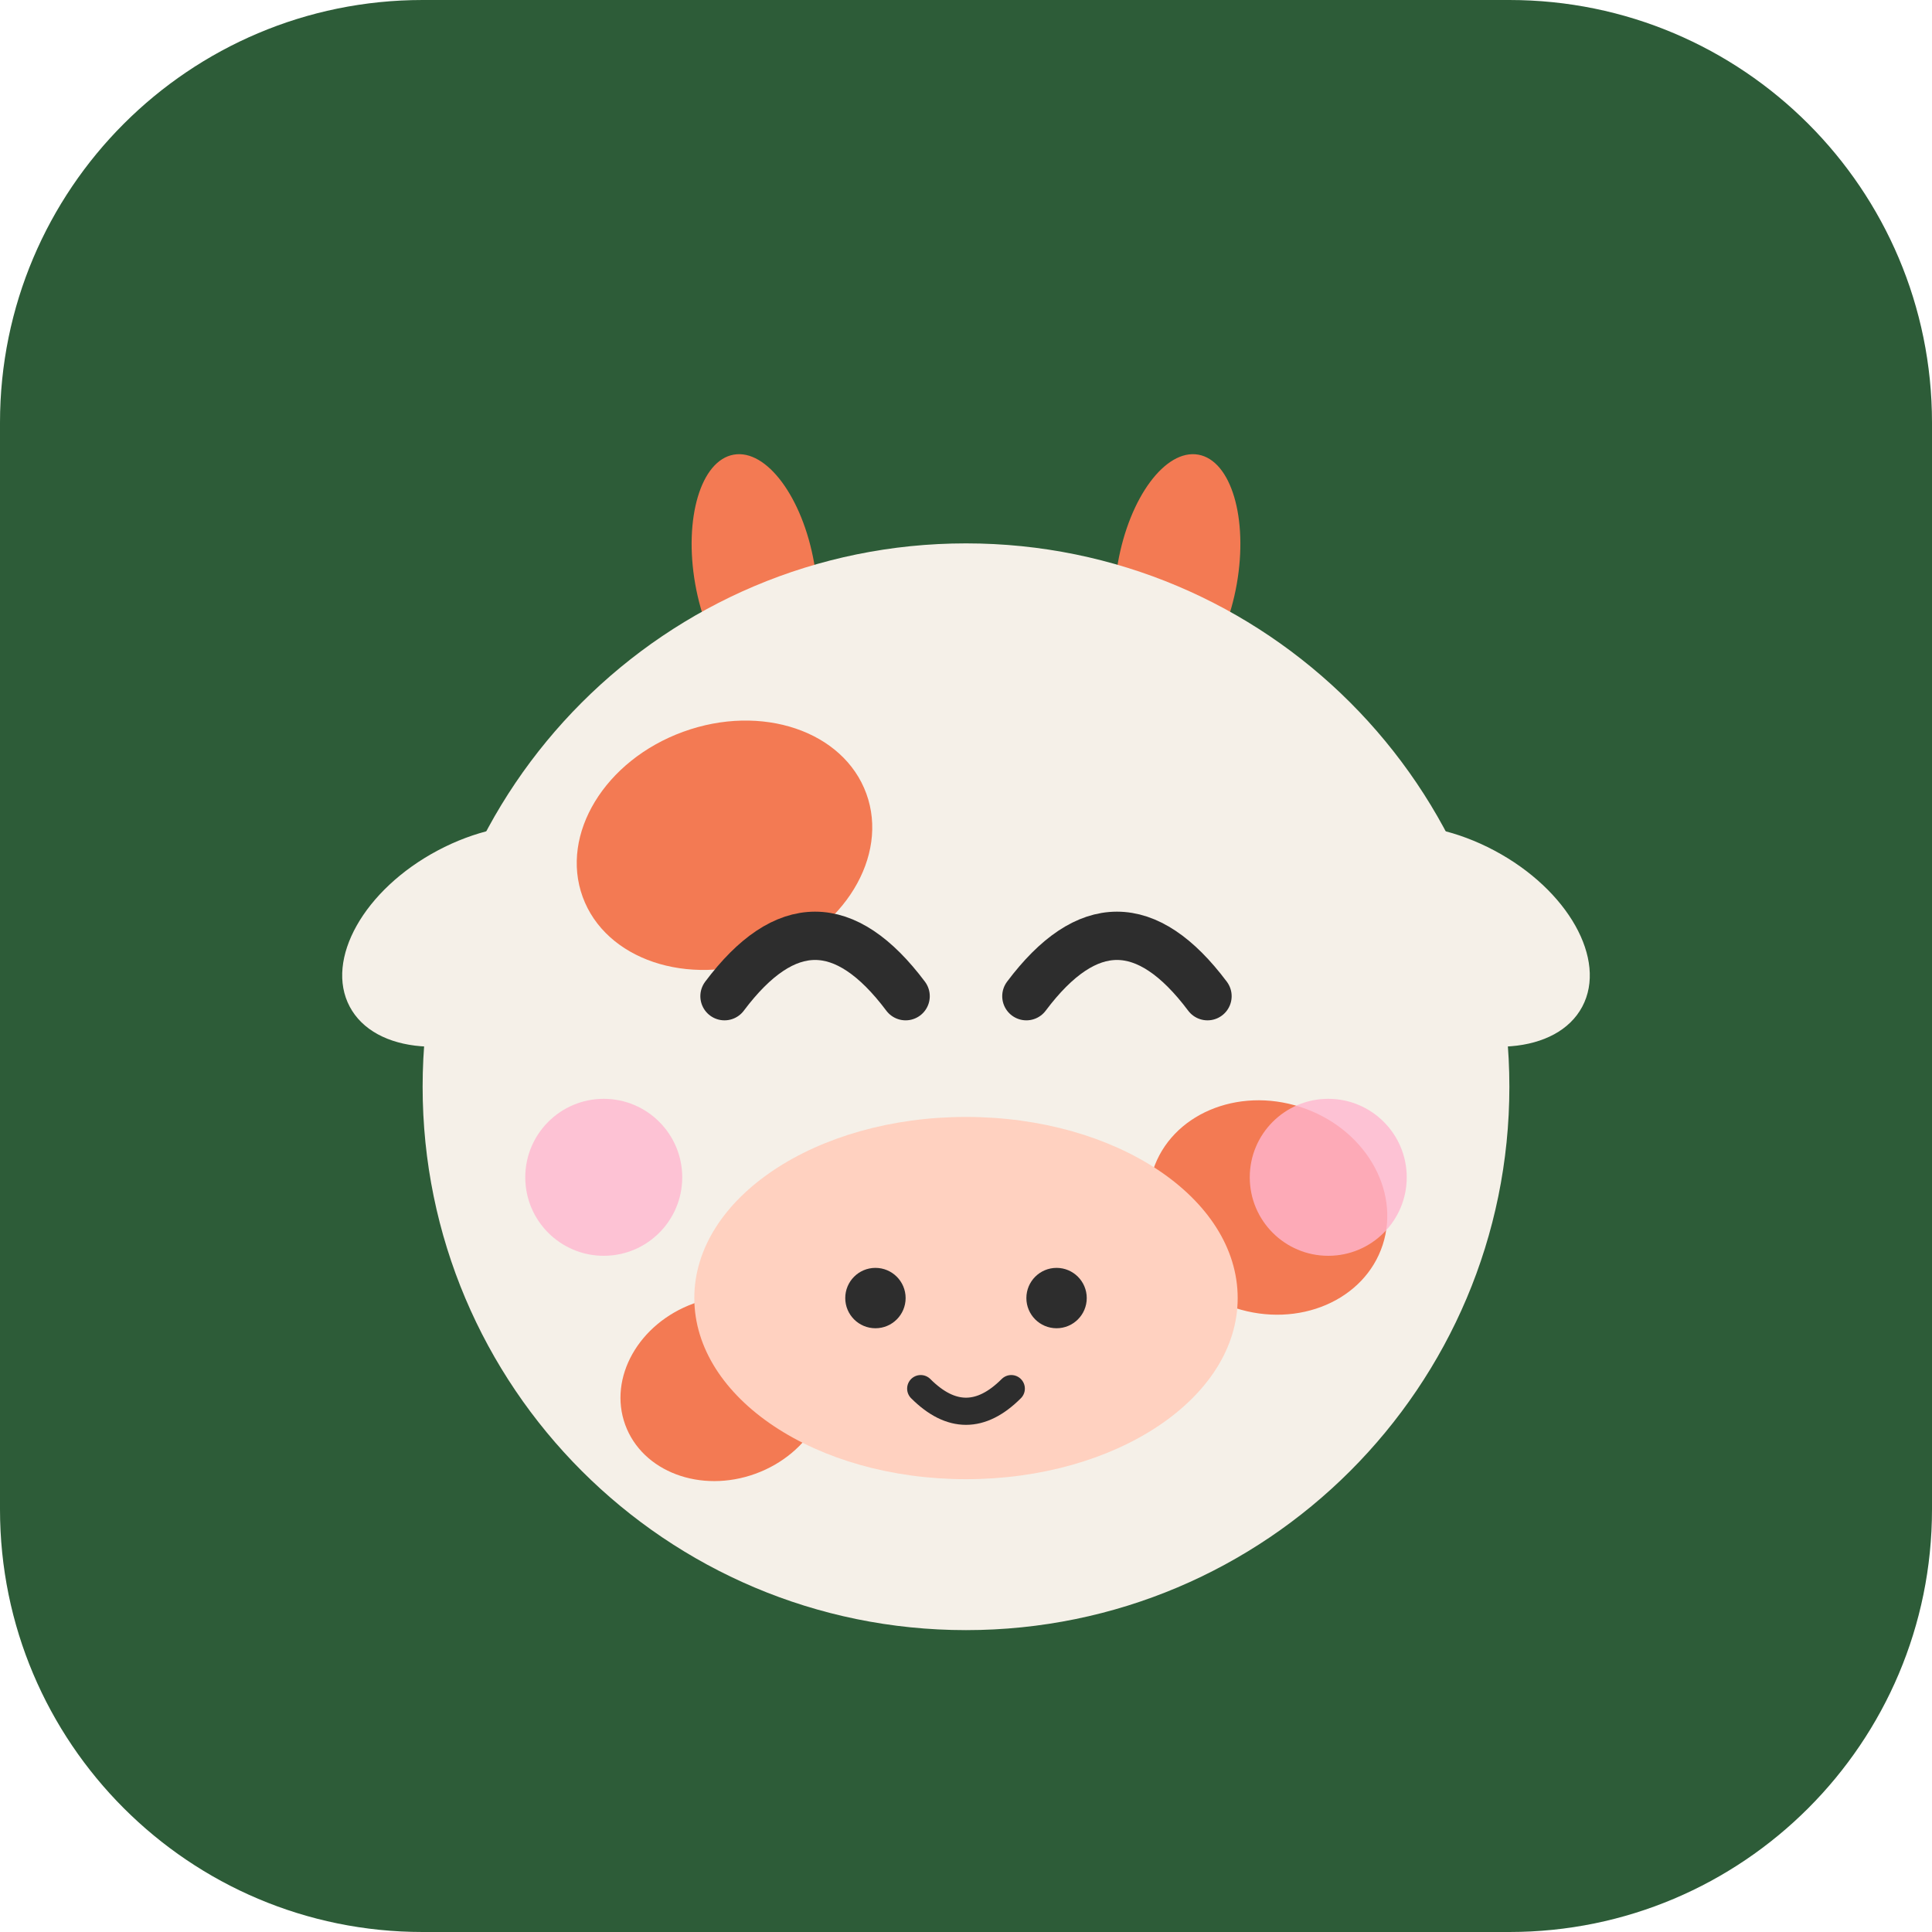
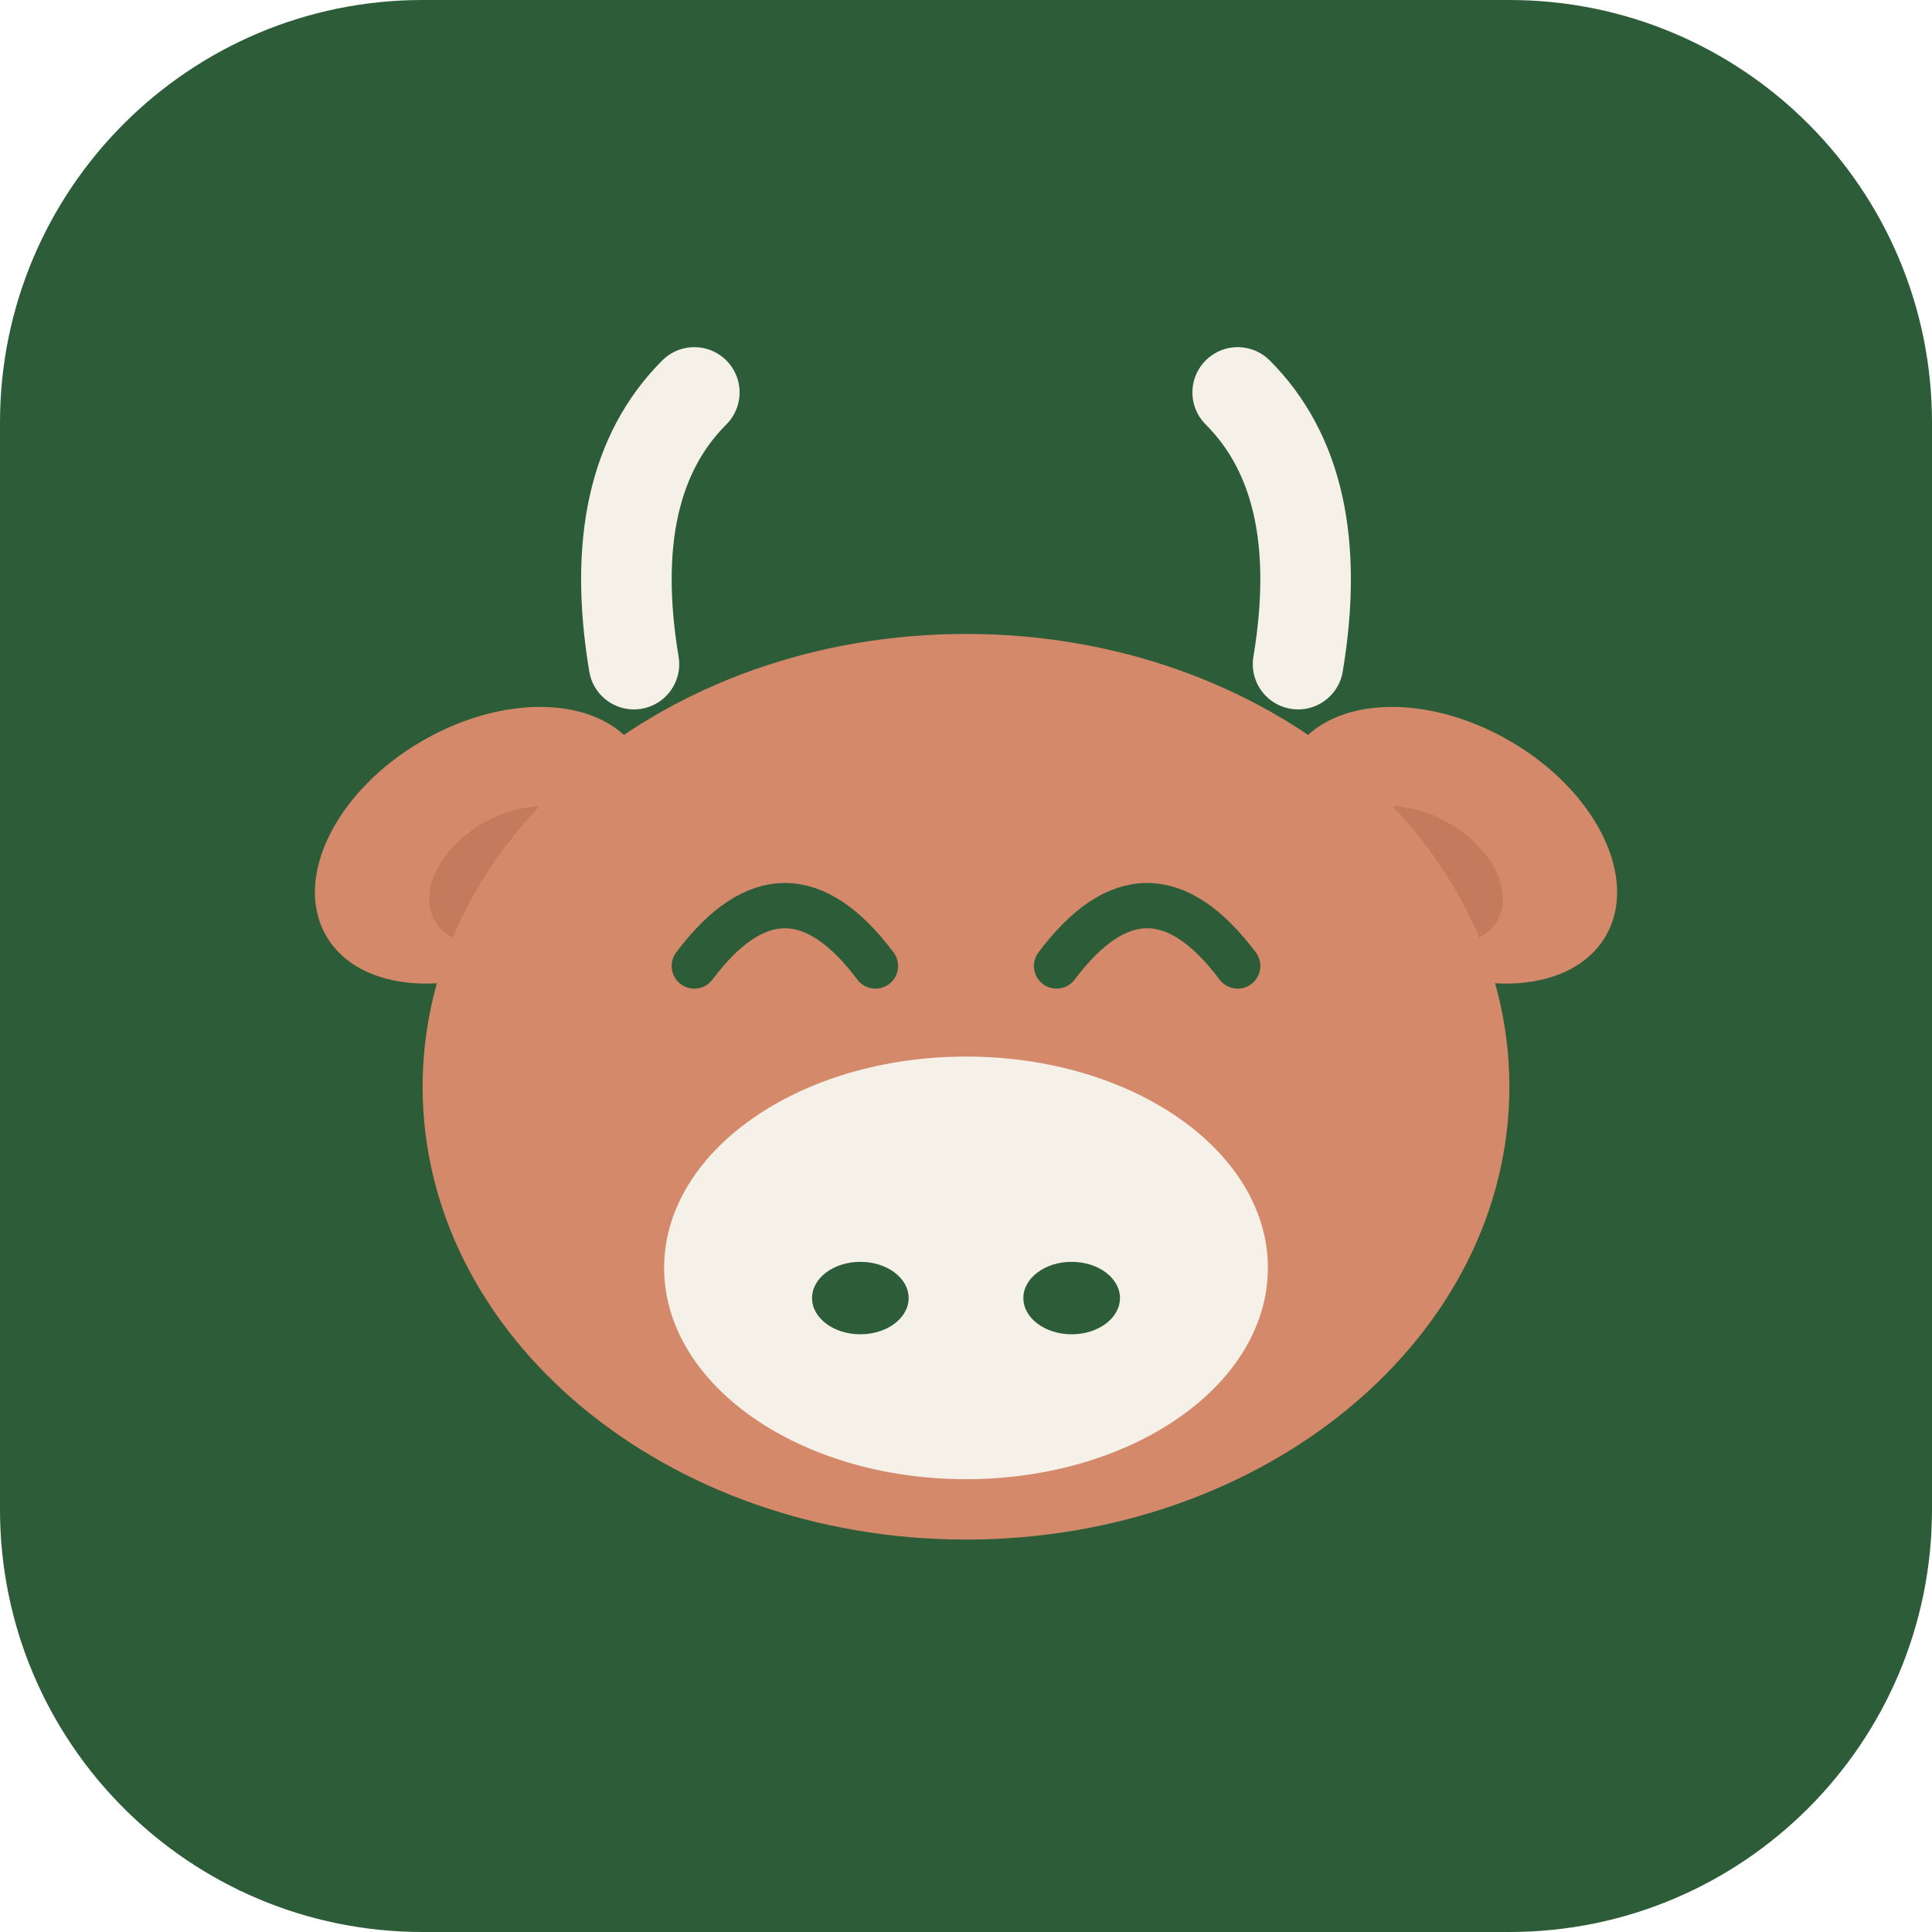
<svg xmlns="http://www.w3.org/2000/svg" width="64" height="64" viewBox="0 0 64 64">
-   <defs>
-     <clipPath id="headClipFav">
-       <circle cx="32" cy="36" r="18" />
-     </clipPath>
-   </defs>
  <rect width="64" height="64" rx="14" ry="14" fill="#2D5C38" />
  <g transform="translate(32, 36)">
-     <ellipse cx="-7" cy="-17" rx="2" ry="4" fill="#F37A53" transform="rotate(-10 -7 -17)" />
-     <ellipse cx="7" cy="-17" rx="2" ry="4" fill="#F37A53" transform="rotate(10 7 -17)" />
-     <ellipse cx="-16" cy="-5" rx="5" ry="3.2" fill="#F5F0E8" transform="rotate(-28 -16 -5)" />
-     <ellipse cx="16" cy="-5" rx="5" ry="3.2" fill="#F5F0E8" transform="rotate(28 16 -5)" />
-     <ellipse cx="-15" cy="-4" rx="2.6" ry="1.6" fill="#FFB7D0" transform="rotate(-28 -15 -4)" />
-     <ellipse cx="15" cy="-4" rx="2.6" ry="1.6" fill="#FFB7D0" transform="rotate(28 15 -4)" />
-     <circle cx="0" cy="0" r="18" fill="#F5F0E8" />
-   </g>
-   <g clip-path="url(#headClipFav)">
-     <ellipse cx="24" cy="28" rx="5" ry="4" fill="#F37A53" transform="rotate(-20 24 28)" />
-     <ellipse cx="42" cy="40" rx="4" ry="3.5" fill="#F37A53" transform="rotate(18 42 40)" />
-     <ellipse cx="24" cy="46" rx="3.5" ry="3" fill="#F37A53" transform="rotate(-20 24 46)" />
-   </g>
-   <g transform="translate(32, 36)">
-     <ellipse cx="0" cy="7" rx="9" ry="6" fill="#FFD1C0" />
-     <circle cx="-3" cy="7" r="1" fill="#2D2D2D" />
-     <circle cx="3" cy="7" r="1" fill="#2D2D2D" />
-     <path d="M -1.5 10 Q 0 11.5 1.5 10" stroke="#2D2D2D" stroke-width="0.9" fill="none" stroke-linecap="round" />
-     <circle cx="-12" cy="3" r="2.6" fill="#FFB7D0" opacity="0.8" />
-     <circle cx="12" cy="3" r="2.6" fill="#FFB7D0" opacity="0.8" />
-     <path d="M -8 -3 Q -5 -7 -2 -3" stroke="#2D2D2D" stroke-width="1.6" fill="none" stroke-linecap="round" />
-     <path d="M 2 -3 Q 5 -7 8 -3" stroke="#2D2D2D" stroke-width="1.6" fill="none" stroke-linecap="round" />
+     <path d="M -11 -14 Q -12 -20 -9 -23" stroke="#F5F0E8" stroke-width="3" stroke-linecap="round" fill="none" />
+     <path d="M 11 -14 Q 12 -20 9 -23" stroke="#F5F0E8" stroke-width="3" stroke-linecap="round" fill="none" />
+     <ellipse cx="-16" cy="-8" rx="6" ry="4" fill="#D4896A" transform="rotate(-30 -16 -8)" />
+     <ellipse cx="16" cy="-8" rx="6" ry="4" fill="#D4896A" transform="rotate(30 16 -8)" />
+     <ellipse cx="-15" cy="-7" rx="3" ry="2" fill="#C47A5D" transform="rotate(-30 -15 -7)" />
+     <ellipse cx="15" cy="-7" rx="3" ry="2" fill="#C47A5D" transform="rotate(30 15 -7)" />
+     <ellipse cx="0" cy="0" rx="18" ry="15" fill="#D4896A" />
+     <ellipse cx="0" cy="6" rx="10" ry="7" fill="#F5F0E8" />
+     <ellipse cx="-3.5" cy="7" rx="1.6" ry="1.2" fill="#2D5C38" />
+     <ellipse cx="3.5" cy="7" rx="1.6" ry="1.2" fill="#2D5C38" />
+     <path d="M -9 -4 Q -6 -8 -3 -4" stroke="#2D5C38" stroke-width="1.5" fill="none" stroke-linecap="round" />
+     <path d="M 3 -4 Q 6 -8 9 -4" stroke="#2D5C38" stroke-width="1.5" fill="none" stroke-linecap="round" />
  </g>
</svg>
